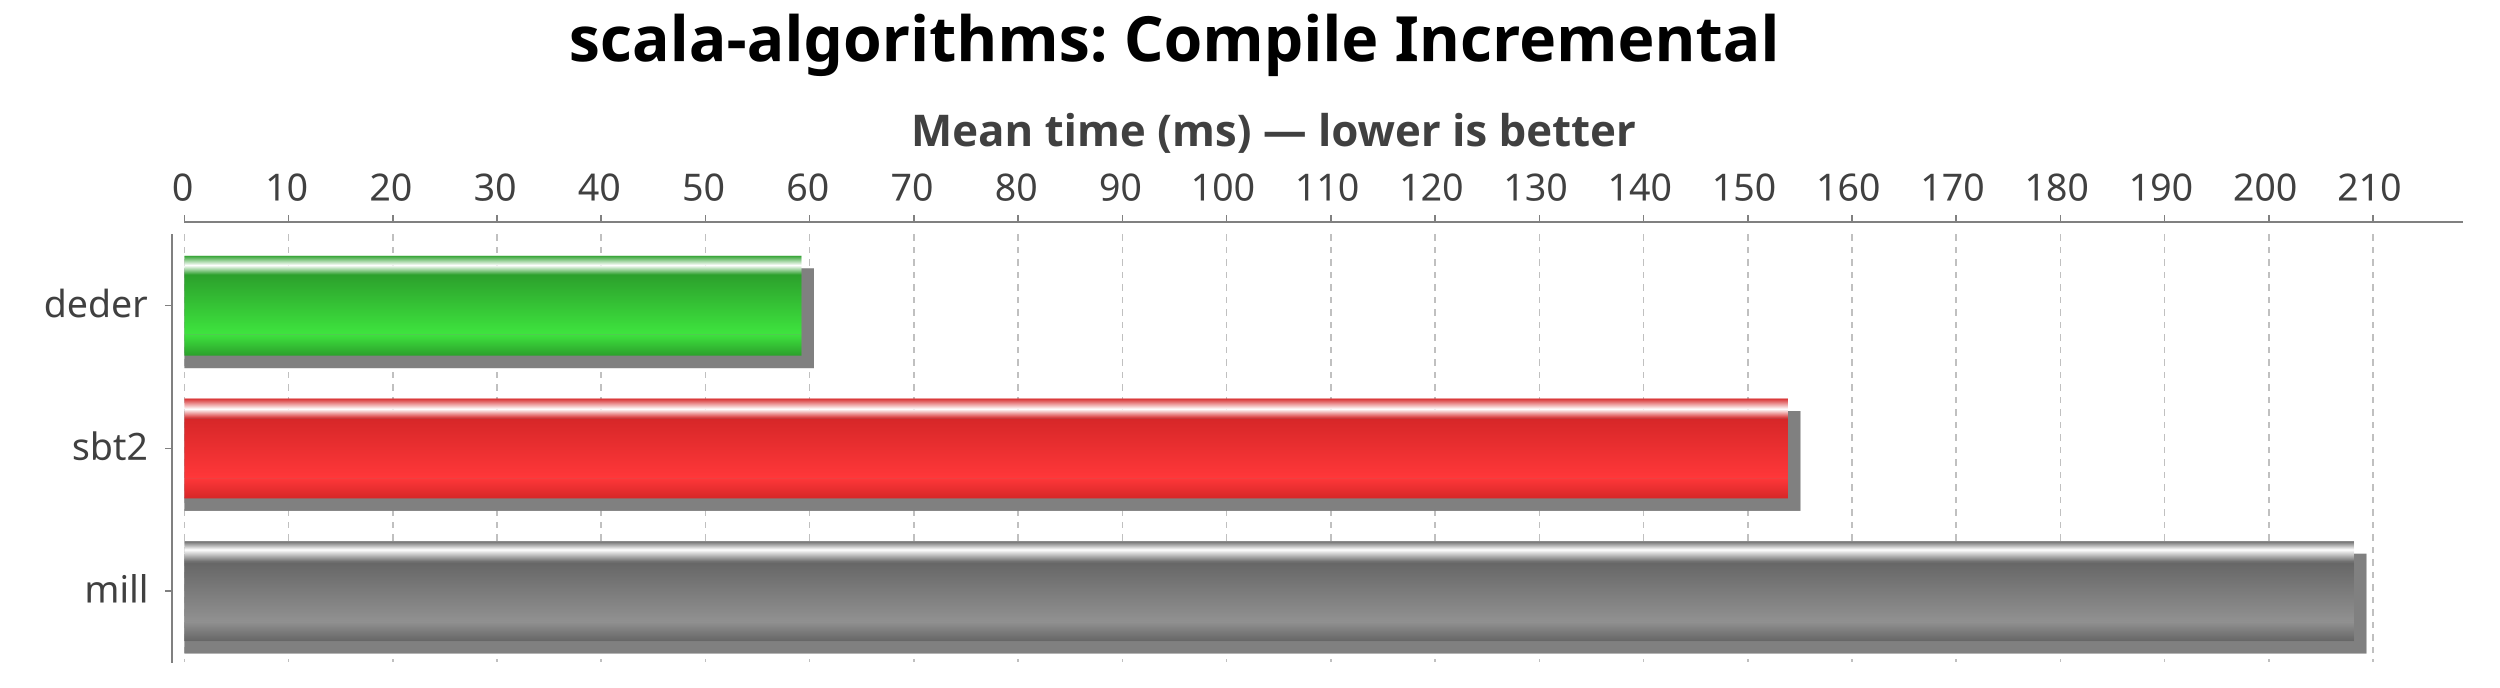
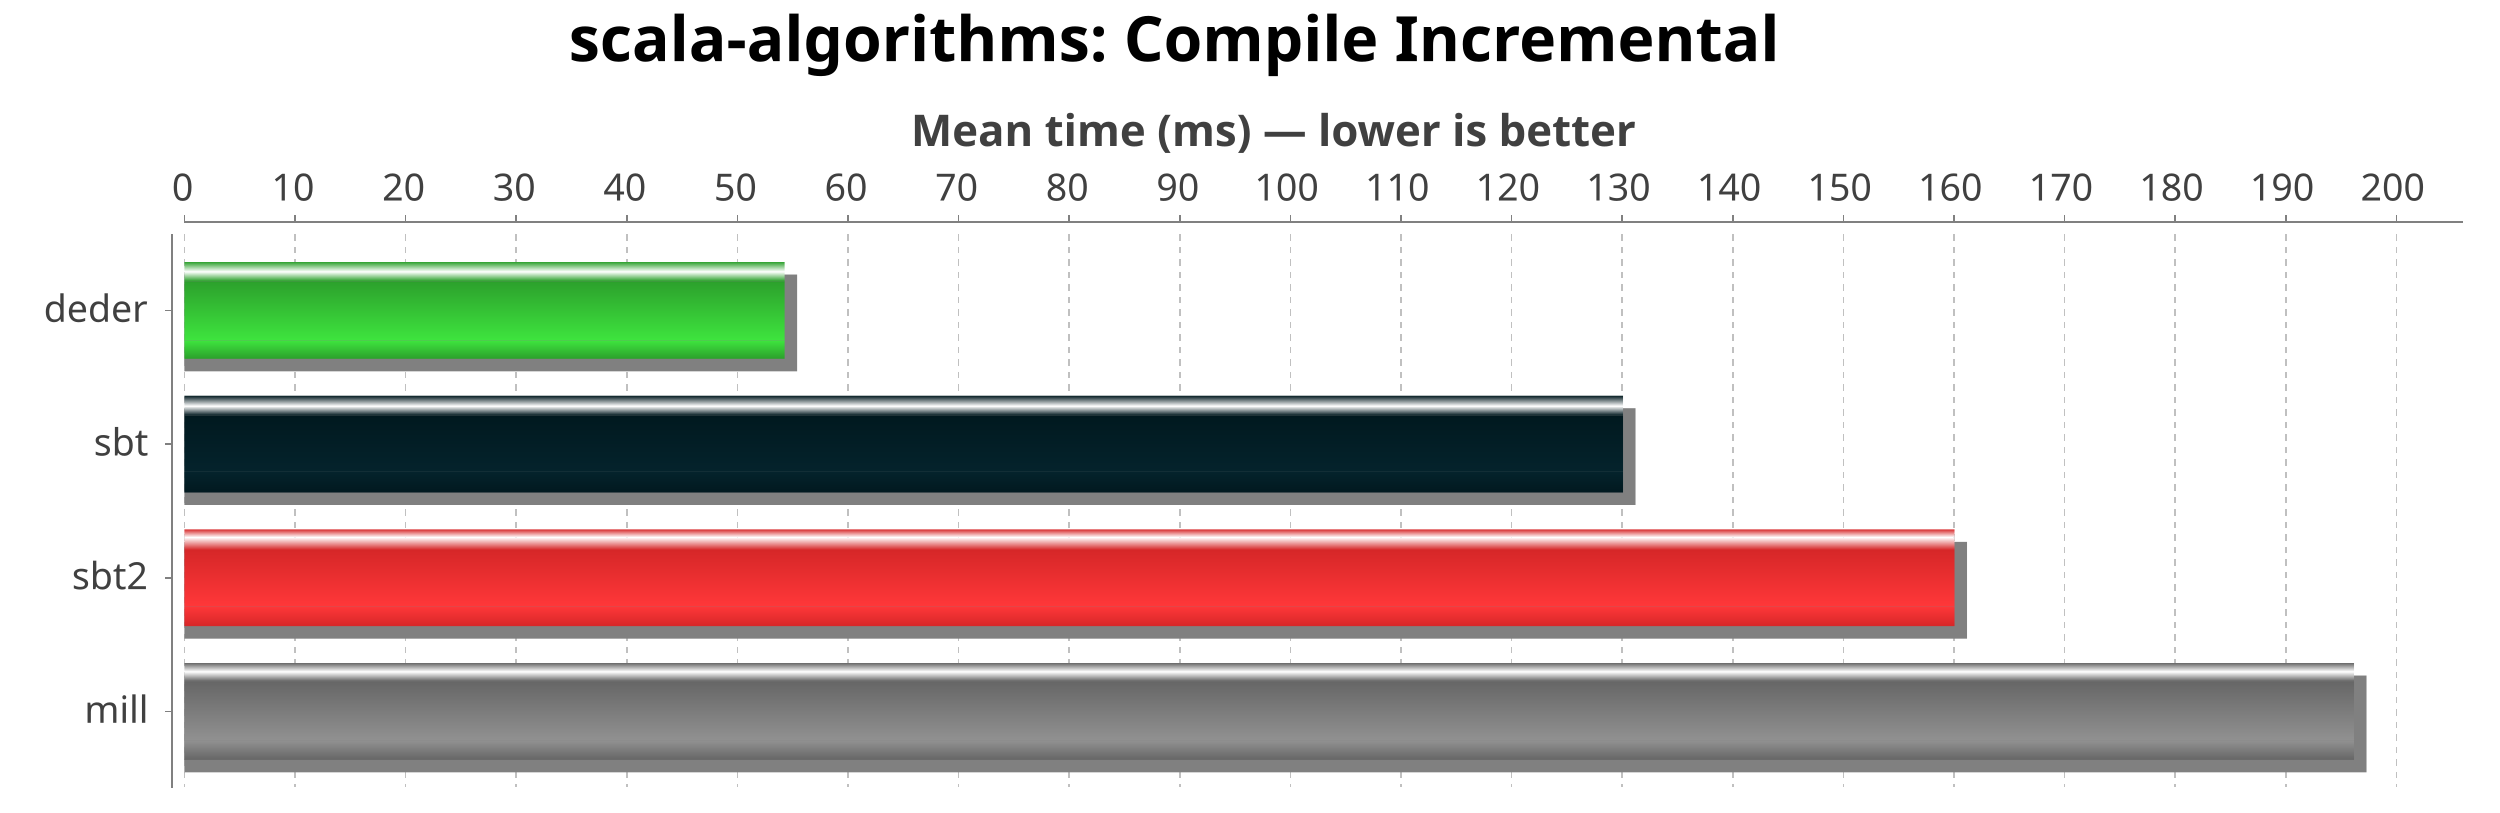
- <svg xmlns="http://www.w3.org/2000/svg" width="800" height="220" text-rendering="auto" shape-rendering="auto">
+ <svg xmlns="http://www.w3.org/2000/svg" width="800" height="260" text-rendering="auto" shape-rendering="auto">
  <defs>
-     <linearGradient id="_100976824596gp8" x1="0" y1="173.18" x2="0" y2="176" gradientUnits="userSpaceOnUse">
-       <stop offset="0%" stop-color="rgb(102,102,102)" />
-       <stop offset="100%" stop-color="rgb(255,255,255)" />
-     </linearGradient>
-     <linearGradient id="_100976824596gp3" x1="0" y1="107" x2="0" y2="113.82" gradientUnits="userSpaceOnUse">
+     <linearGradient id="_330763762896gp3" x1="0" y1="109" x2="0" y2="114.82" gradientUnits="userSpaceOnUse">
      <stop offset="0%" stop-color="rgb(62,228,62)" />
      <stop offset="100%" stop-color="rgb(44,160,44)" />
    </linearGradient>
-     <linearGradient id="_100976824596gp4" x1="0" y1="127.52" x2="0" y2="131" gradientUnits="userSpaceOnUse">
-       <stop offset="0%" stop-color="rgb(214,39,40)" />
-       <stop offset="100%" stop-color="rgb(255,255,255)" />
-     </linearGradient>
-     <linearGradient id="_100976824596gp7" x1="0" y1="153" x2="0" y2="159.48" gradientUnits="userSpaceOnUse">
+     <linearGradient id="_330763762896gp11" x1="0" y1="194" x2="0" y2="200.38" gradientUnits="userSpaceOnUse">
      <stop offset="0%" stop-color="rgb(255,55,57)" />
      <stop offset="100%" stop-color="rgb(214,39,40)" />
    </linearGradient>
-     <linearGradient id="_100976824596gp1" x1="0" y1="85" x2="0" y2="88" gradientUnits="userSpaceOnUse">
+     <linearGradient id="_330763762896gp6" x1="0" y1="133" x2="0" y2="151" gradientUnits="userSpaceOnUse">
+       <stop offset="0%" stop-color="rgb(1,25,31)" />
+       <stop offset="100%" stop-color="rgb(4,35,44)" />
+     </linearGradient>
+     <linearGradient id="_330763762896gp5" x1="0" y1="130" x2="0" y2="133" gradientUnits="userSpaceOnUse">
+       <stop offset="0%" stop-color="rgb(255,255,255)" />
+       <stop offset="100%" stop-color="rgb(1,25,31)" />
+     </linearGradient>
+     <linearGradient id="_330763762896gp1" x1="0" y1="87" x2="0" y2="90" gradientUnits="userSpaceOnUse">
      <stop offset="0%" stop-color="rgb(255,255,255)" />
      <stop offset="100%" stop-color="rgb(44,160,44)" />
    </linearGradient>
-     <linearGradient id="_100976824596gp5" x1="0" y1="131" x2="0" y2="134" gradientUnits="userSpaceOnUse">
-       <stop offset="0%" stop-color="rgb(255,255,255)" />
-       <stop offset="100%" stop-color="rgb(214,39,40)" />
-     </linearGradient>
-     <linearGradient id="_100976824596gp9" x1="0" y1="176" x2="0" y2="180" gradientUnits="userSpaceOnUse">
-       <stop offset="0%" stop-color="rgb(255,255,255)" />
-       <stop offset="100%" stop-color="rgb(102,102,102)" />
-     </linearGradient>
-     <linearGradient id="_100976824596gp0" x1="0" y1="81.85" x2="0" y2="85" gradientUnits="userSpaceOnUse">
-       <stop offset="0%" stop-color="rgb(44,160,44)" />
-       <stop offset="100%" stop-color="rgb(255,255,255)" />
-     </linearGradient>
-     <linearGradient id="_100976824596gp2" x1="0" y1="88" x2="0" y2="107" gradientUnits="userSpaceOnUse">
+     <linearGradient id="_330763762896gp2" x1="0" y1="90" x2="0" y2="109" gradientUnits="userSpaceOnUse">
      <stop offset="0%" stop-color="rgb(44,160,44)" />
      <stop offset="100%" stop-color="rgb(62,228,62)" />
    </linearGradient>
-     <linearGradient id="_100976824596gp6" x1="0" y1="134" x2="0" y2="153" gradientUnits="userSpaceOnUse">
+     <linearGradient id="_330763762896gp7" x1="0" y1="151" x2="0" y2="157.6" gradientUnits="userSpaceOnUse">
+       <stop offset="0%" stop-color="rgb(4,35,44)" />
+       <stop offset="100%" stop-color="rgb(1,25,31)" />
+     </linearGradient>
+     <linearGradient id="_330763762896gp10" x1="0" y1="176" x2="0" y2="194" gradientUnits="userSpaceOnUse">
      <stop offset="0%" stop-color="rgb(214,39,40)" />
      <stop offset="100%" stop-color="rgb(255,55,57)" />
    </linearGradient>
-     <linearGradient id="_100976824596gp10" x1="0" y1="180" x2="0" y2="199" gradientUnits="userSpaceOnUse">
+     <linearGradient id="_330763762896gp14" x1="0" y1="218" x2="0" y2="237" gradientUnits="userSpaceOnUse">
      <stop offset="0%" stop-color="rgb(102,102,102)" />
      <stop offset="100%" stop-color="rgb(145,145,145)" />
    </linearGradient>
-     <linearGradient id="_100976824596gp11" x1="0" y1="199" x2="0" y2="205.15" gradientUnits="userSpaceOnUse">
+     <linearGradient id="_330763762896gp8" x1="0" y1="169.4" x2="0" y2="172" gradientUnits="userSpaceOnUse">
+       <stop offset="0%" stop-color="rgb(214,39,40)" />
+       <stop offset="100%" stop-color="rgb(255,255,255)" />
+     </linearGradient>
+     <linearGradient id="_330763762896gp12" x1="0" y1="212.18" x2="0" y2="215" gradientUnits="userSpaceOnUse">
+       <stop offset="0%" stop-color="rgb(102,102,102)" />
+       <stop offset="100%" stop-color="rgb(255,255,255)" />
+     </linearGradient>
+     <linearGradient id="_330763762896gp13" x1="0" y1="215" x2="0" y2="218" gradientUnits="userSpaceOnUse">
+       <stop offset="0%" stop-color="rgb(255,255,255)" />
+       <stop offset="100%" stop-color="rgb(102,102,102)" />
+     </linearGradient>
+     <linearGradient id="_330763762896gp15" x1="0" y1="237" x2="0" y2="243.15" gradientUnits="userSpaceOnUse">
      <stop offset="0%" stop-color="rgb(145,145,145)" />
      <stop offset="100%" stop-color="rgb(102,102,102)" />
    </linearGradient>
-     <clipPath id="_100976824596clip-0">
-       <path d="M0,0L0,220L800,220L800,0Z" />
+     <linearGradient id="_330763762896gp4" x1="0" y1="126.62" x2="0" y2="130" gradientUnits="userSpaceOnUse">
+       <stop offset="0%" stop-color="rgb(1,25,31)" />
+       <stop offset="100%" stop-color="rgb(255,255,255)" />
+     </linearGradient>
+     <linearGradient id="_330763762896gp0" x1="0" y1="83.85" x2="0" y2="87" gradientUnits="userSpaceOnUse">
+       <stop offset="0%" stop-color="rgb(44,160,44)" />
+       <stop offset="100%" stop-color="rgb(255,255,255)" />
+     </linearGradient>
+     <linearGradient id="_330763762896gp9" x1="0" y1="172" x2="0" y2="176" gradientUnits="userSpaceOnUse">
+       <stop offset="0%" stop-color="rgb(255,255,255)" />
+       <stop offset="100%" stop-color="rgb(214,39,40)" />
+     </linearGradient>
+     <clipPath id="_330763762896clip-0">
+       <path d="M0,0L0,260L800,260L800,0Z" />
    </clipPath>
-     <clipPath id="_100976824596clip-1">
-       <path d="M59,75L59,212L788,212L788,75Z" />
+     <clipPath id="_330763762896clip-1">
+       <path d="M59,75L59,252L788,252L788,75Z" />
    </clipPath>
  </defs>
-   <rect x="0" y="0" width="800" height="220" style="fill:rgb(255,255,255)" clip-path="url(#_100976824596clip-0)" />
-   <g>
-     <text x="182" y="19.56" style="fill: rgb(0,0,0); fill-opacity: 1.0; font-family: sans-serif; font-size: 20px; font-weight: bold;" clip-path="url(#_100976824596clip-0)">scala-algorithms: Compile Incremental</text>
-   </g>
-   <rect x="59" y="75" width="729" height="137" style="fill:rgb(255,255,255)" clip-path="url(#_100976824596clip-0)" />
-   <line x1="59" y1="71" x2="788" y2="71" style="stroke-width:0.5;stroke:rgb(128,128,128);stroke-opacity:1.0;stroke-linecap:square;stroke-miterlimit:10;shape-rendering:crispEdges" clip-path="url(#_100976824596clip-0)" />
-   <g>
-     <text x="55" y="64.17" style="fill: rgb(64,64,64); fill-opacity: 1.0; font-family: sans-serif; font-size: 12px;" clip-path="url(#_100976824596clip-0)">0</text>
-   </g>
-   <line x1="59" y1="69" x2="59" y2="71" style="stroke-width:0.5;stroke:rgb(128,128,128);stroke-opacity:1.0;stroke-linecap:square;stroke-miterlimit:10;shape-rendering:crispEdges" clip-path="url(#_100976824596clip-0)" />
-   <g>
-     <text x="84.85" y="64.17" style="fill: rgb(64,64,64); fill-opacity: 1.0; font-family: sans-serif; font-size: 12px;" clip-path="url(#_100976824596clip-0)">10</text>
-   </g>
-   <line x1="92.35" y1="69" x2="92.35" y2="71" style="stroke-width:0.5;stroke:rgb(128,128,128);stroke-opacity:1.0;stroke-linecap:square;stroke-miterlimit:10;shape-rendering:crispEdges" clip-path="url(#_100976824596clip-0)" />
-   <g>
-     <text x="118.2" y="64.17" style="fill: rgb(64,64,64); fill-opacity: 1.0; font-family: sans-serif; font-size: 12px;" clip-path="url(#_100976824596clip-0)">20</text>
-   </g>
-   <line x1="125.7" y1="69" x2="125.7" y2="71" style="stroke-width:0.5;stroke:rgb(128,128,128);stroke-opacity:1.0;stroke-linecap:square;stroke-miterlimit:10;shape-rendering:crispEdges" clip-path="url(#_100976824596clip-0)" />
-   <g>
-     <text x="151.56" y="64.17" style="fill: rgb(64,64,64); fill-opacity: 1.0; font-family: sans-serif; font-size: 12px;" clip-path="url(#_100976824596clip-0)">30</text>
-   </g>
-   <line x1="159.06" y1="69" x2="159.06" y2="71" style="stroke-width:0.5;stroke:rgb(128,128,128);stroke-opacity:1.0;stroke-linecap:square;stroke-miterlimit:10;shape-rendering:crispEdges" clip-path="url(#_100976824596clip-0)" />
-   <g>
-     <text x="184.91" y="64.17" style="fill: rgb(64,64,64); fill-opacity: 1.0; font-family: sans-serif; font-size: 12px;" clip-path="url(#_100976824596clip-0)">40</text>
-   </g>
-   <line x1="192.41" y1="69" x2="192.41" y2="71" style="stroke-width:0.5;stroke:rgb(128,128,128);stroke-opacity:1.0;stroke-linecap:square;stroke-miterlimit:10;shape-rendering:crispEdges" clip-path="url(#_100976824596clip-0)" />
-   <g>
-     <text x="218.26" y="64.17" style="fill: rgb(64,64,64); fill-opacity: 1.0; font-family: sans-serif; font-size: 12px;" clip-path="url(#_100976824596clip-0)">50</text>
-   </g>
-   <line x1="225.76" y1="69" x2="225.76" y2="71" style="stroke-width:0.5;stroke:rgb(128,128,128);stroke-opacity:1.0;stroke-linecap:square;stroke-miterlimit:10;shape-rendering:crispEdges" clip-path="url(#_100976824596clip-0)" />
-   <g>
-     <text x="251.61" y="64.17" style="fill: rgb(64,64,64); fill-opacity: 1.0; font-family: sans-serif; font-size: 12px;" clip-path="url(#_100976824596clip-0)">60</text>
-   </g>
-   <line x1="259.11" y1="69" x2="259.11" y2="71" style="stroke-width:0.5;stroke:rgb(128,128,128);stroke-opacity:1.0;stroke-linecap:square;stroke-miterlimit:10;shape-rendering:crispEdges" clip-path="url(#_100976824596clip-0)" />
-   <g>
-     <text x="284.97" y="64.17" style="fill: rgb(64,64,64); fill-opacity: 1.0; font-family: sans-serif; font-size: 12px;" clip-path="url(#_100976824596clip-0)">70</text>
-   </g>
-   <line x1="292.47" y1="69" x2="292.47" y2="71" style="stroke-width:0.5;stroke:rgb(128,128,128);stroke-opacity:1.0;stroke-linecap:square;stroke-miterlimit:10;shape-rendering:crispEdges" clip-path="url(#_100976824596clip-0)" />
-   <g>
-     <text x="318.32" y="64.17" style="fill: rgb(64,64,64); fill-opacity: 1.0; font-family: sans-serif; font-size: 12px;" clip-path="url(#_100976824596clip-0)">80</text>
-   </g>
-   <line x1="325.82" y1="69" x2="325.82" y2="71" style="stroke-width:0.5;stroke:rgb(128,128,128);stroke-opacity:1.0;stroke-linecap:square;stroke-miterlimit:10;shape-rendering:crispEdges" clip-path="url(#_100976824596clip-0)" />
-   <g>
-     <text x="351.67" y="64.17" style="fill: rgb(64,64,64); fill-opacity: 1.0; font-family: sans-serif; font-size: 12px;" clip-path="url(#_100976824596clip-0)">90</text>
-   </g>
-   <line x1="359.17" y1="69" x2="359.17" y2="71" style="stroke-width:0.5;stroke:rgb(128,128,128);stroke-opacity:1.0;stroke-linecap:square;stroke-miterlimit:10;shape-rendering:crispEdges" clip-path="url(#_100976824596clip-0)" />
-   <g>
-     <text x="381.02" y="64.17" style="fill: rgb(64,64,64); fill-opacity: 1.0; font-family: sans-serif; font-size: 12px;" clip-path="url(#_100976824596clip-0)">100</text>
-   </g>
-   <line x1="392.52" y1="69" x2="392.52" y2="71" style="stroke-width:0.5;stroke:rgb(128,128,128);stroke-opacity:1.0;stroke-linecap:square;stroke-miterlimit:10;shape-rendering:crispEdges" clip-path="url(#_100976824596clip-0)" />
-   <g>
-     <text x="414.37" y="64.17" style="fill: rgb(64,64,64); fill-opacity: 1.0; font-family: sans-serif; font-size: 12px;" clip-path="url(#_100976824596clip-0)">110</text>
-   </g>
-   <line x1="425.87" y1="69" x2="425.87" y2="71" style="stroke-width:0.5;stroke:rgb(128,128,128);stroke-opacity:1.0;stroke-linecap:square;stroke-miterlimit:10;shape-rendering:crispEdges" clip-path="url(#_100976824596clip-0)" />
-   <g>
-     <text x="447.73" y="64.17" style="fill: rgb(64,64,64); fill-opacity: 1.0; font-family: sans-serif; font-size: 12px;" clip-path="url(#_100976824596clip-0)">120</text>
-   </g>
-   <line x1="459.23" y1="69" x2="459.23" y2="71" style="stroke-width:0.5;stroke:rgb(128,128,128);stroke-opacity:1.0;stroke-linecap:square;stroke-miterlimit:10;shape-rendering:crispEdges" clip-path="url(#_100976824596clip-0)" />
-   <g>
-     <text x="481.08" y="64.17" style="fill: rgb(64,64,64); fill-opacity: 1.0; font-family: sans-serif; font-size: 12px;" clip-path="url(#_100976824596clip-0)">130</text>
-   </g>
-   <line x1="492.58" y1="69" x2="492.58" y2="71" style="stroke-width:0.5;stroke:rgb(128,128,128);stroke-opacity:1.0;stroke-linecap:square;stroke-miterlimit:10;shape-rendering:crispEdges" clip-path="url(#_100976824596clip-0)" />
-   <g>
-     <text x="514.43" y="64.17" style="fill: rgb(64,64,64); fill-opacity: 1.0; font-family: sans-serif; font-size: 12px;" clip-path="url(#_100976824596clip-0)">140</text>
-   </g>
-   <line x1="525.93" y1="69" x2="525.93" y2="71" style="stroke-width:0.5;stroke:rgb(128,128,128);stroke-opacity:1.0;stroke-linecap:square;stroke-miterlimit:10;shape-rendering:crispEdges" clip-path="url(#_100976824596clip-0)" />
-   <g>
-     <text x="547.78" y="64.17" style="fill: rgb(64,64,64); fill-opacity: 1.0; font-family: sans-serif; font-size: 12px;" clip-path="url(#_100976824596clip-0)">150</text>
-   </g>
-   <line x1="559.28" y1="69" x2="559.28" y2="71" style="stroke-width:0.5;stroke:rgb(128,128,128);stroke-opacity:1.0;stroke-linecap:square;stroke-miterlimit:10;shape-rendering:crispEdges" clip-path="url(#_100976824596clip-0)" />
-   <g>
-     <text x="581.14" y="64.17" style="fill: rgb(64,64,64); fill-opacity: 1.0; font-family: sans-serif; font-size: 12px;" clip-path="url(#_100976824596clip-0)">160</text>
-   </g>
-   <line x1="592.64" y1="69" x2="592.64" y2="71" style="stroke-width:0.5;stroke:rgb(128,128,128);stroke-opacity:1.0;stroke-linecap:square;stroke-miterlimit:10;shape-rendering:crispEdges" clip-path="url(#_100976824596clip-0)" />
-   <g>
-     <text x="614.49" y="64.17" style="fill: rgb(64,64,64); fill-opacity: 1.0; font-family: sans-serif; font-size: 12px;" clip-path="url(#_100976824596clip-0)">170</text>
-   </g>
-   <line x1="625.99" y1="69" x2="625.99" y2="71" style="stroke-width:0.5;stroke:rgb(128,128,128);stroke-opacity:1.0;stroke-linecap:square;stroke-miterlimit:10;shape-rendering:crispEdges" clip-path="url(#_100976824596clip-0)" />
-   <g>
-     <text x="647.84" y="64.17" style="fill: rgb(64,64,64); fill-opacity: 1.0; font-family: sans-serif; font-size: 12px;" clip-path="url(#_100976824596clip-0)">180</text>
-   </g>
-   <line x1="659.34" y1="69" x2="659.34" y2="71" style="stroke-width:0.5;stroke:rgb(128,128,128);stroke-opacity:1.0;stroke-linecap:square;stroke-miterlimit:10;shape-rendering:crispEdges" clip-path="url(#_100976824596clip-0)" />
-   <g>
-     <text x="681.19" y="64.17" style="fill: rgb(64,64,64); fill-opacity: 1.0; font-family: sans-serif; font-size: 12px;" clip-path="url(#_100976824596clip-0)">190</text>
-   </g>
-   <line x1="692.69" y1="69" x2="692.69" y2="71" style="stroke-width:0.5;stroke:rgb(128,128,128);stroke-opacity:1.0;stroke-linecap:square;stroke-miterlimit:10;shape-rendering:crispEdges" clip-path="url(#_100976824596clip-0)" />
-   <g>
-     <text x="714.54" y="64.17" style="fill: rgb(64,64,64); fill-opacity: 1.0; font-family: sans-serif; font-size: 12px;" clip-path="url(#_100976824596clip-0)">200</text>
-   </g>
-   <line x1="726.04" y1="69" x2="726.04" y2="71" style="stroke-width:0.5;stroke:rgb(128,128,128);stroke-opacity:1.0;stroke-linecap:square;stroke-miterlimit:10;shape-rendering:crispEdges" clip-path="url(#_100976824596clip-0)" />
-   <g>
-     <text x="747.9" y="64.17" style="fill: rgb(64,64,64); fill-opacity: 1.0; font-family: sans-serif; font-size: 12px;" clip-path="url(#_100976824596clip-0)">210</text>
-   </g>
-   <line x1="759.4" y1="69" x2="759.4" y2="71" style="stroke-width:0.5;stroke:rgb(128,128,128);stroke-opacity:1.0;stroke-linecap:square;stroke-miterlimit:10;shape-rendering:crispEdges" clip-path="url(#_100976824596clip-0)" />
-   <g>
-     <text x="291.5" y="46.73" style="fill: rgb(64,64,64); fill-opacity: 1.0; font-family: sans-serif; font-size: 14px; font-weight: bold;" clip-path="url(#_100976824596clip-0)">Mean time (ms) — lower is better</text>
-   </g>
-   <line x1="55" y1="75" x2="55" y2="212" style="stroke-width:0.5;stroke:rgb(128,128,128);stroke-opacity:1.0;stroke-linecap:square;stroke-miterlimit:10;shape-rendering:crispEdges" clip-path="url(#_100976824596clip-0)" />
-   <line x1="55" y1="97.83" x2="55" y2="97.83" style="stroke-width:0.5;stroke:rgb(128,128,128);stroke-opacity:1.0;stroke-linecap:square;stroke-miterlimit:10;shape-rendering:crispEdges" clip-path="url(#_100976824596clip-0)" />
-   <line x1="55" y1="97.83" x2="53" y2="97.83" style="stroke-width:0.5;stroke:rgb(128,128,128);stroke-opacity:1.0;stroke-linecap:square;stroke-miterlimit:10;shape-rendering:crispEdges" clip-path="url(#_100976824596clip-0)" />
-   <line x1="55" y1="143.5" x2="55" y2="143.5" style="stroke-width:0.5;stroke:rgb(128,128,128);stroke-opacity:1.0;stroke-linecap:square;stroke-miterlimit:10;shape-rendering:crispEdges" clip-path="url(#_100976824596clip-0)" />
-   <line x1="55" y1="143.5" x2="53" y2="143.5" style="stroke-width:0.5;stroke:rgb(128,128,128);stroke-opacity:1.0;stroke-linecap:square;stroke-miterlimit:10;shape-rendering:crispEdges" clip-path="url(#_100976824596clip-0)" />
-   <line x1="55" y1="189.17" x2="55" y2="189.17" style="stroke-width:0.5;stroke:rgb(128,128,128);stroke-opacity:1.0;stroke-linecap:square;stroke-miterlimit:10;shape-rendering:crispEdges" clip-path="url(#_100976824596clip-0)" />
-   <line x1="55" y1="189.17" x2="53" y2="189.17" style="stroke-width:0.5;stroke:rgb(128,128,128);stroke-opacity:1.0;stroke-linecap:square;stroke-miterlimit:10;shape-rendering:crispEdges" clip-path="url(#_100976824596clip-0)" />
-   <g>
-     <text x="14" y="101.47" style="fill: rgb(64,64,64); fill-opacity: 1.0; font-family: sans-serif; font-size: 12px;" clip-path="url(#_100976824596clip-0)">deder</text>
-   </g>
-   <g>
-     <text x="23" y="147.14" style="fill: rgb(64,64,64); fill-opacity: 1.0; font-family: sans-serif; font-size: 12px;" clip-path="url(#_100976824596clip-0)">sbt2</text>
-   </g>
-   <g>
-     <text x="27" y="192.81" style="fill: rgb(64,64,64); fill-opacity: 1.0; font-family: sans-serif; font-size: 12px;" clip-path="url(#_100976824596clip-0)">mill</text>
-   </g>
-   <line x1="59" y1="75" x2="59" y2="212" style="stroke-width:0.5;stroke:rgb(192,192,192);stroke-opacity:1.0;stroke-linejoin:bevel;stroke-miterlimit:0;stroke-dasharray:2.0,2.0;shape-rendering:crispEdges" clip-path="url(#_100976824596clip-1)" />
-   <line x1="92.35" y1="75" x2="92.35" y2="212" style="stroke-width:0.5;stroke:rgb(192,192,192);stroke-opacity:1.0;stroke-linejoin:bevel;stroke-miterlimit:0;stroke-dasharray:2.0,2.0;shape-rendering:crispEdges" clip-path="url(#_100976824596clip-1)" />
-   <line x1="125.7" y1="75" x2="125.7" y2="212" style="stroke-width:0.5;stroke:rgb(192,192,192);stroke-opacity:1.0;stroke-linejoin:bevel;stroke-miterlimit:0;stroke-dasharray:2.0,2.0;shape-rendering:crispEdges" clip-path="url(#_100976824596clip-1)" />
-   <line x1="159.06" y1="75" x2="159.06" y2="212" style="stroke-width:0.5;stroke:rgb(192,192,192);stroke-opacity:1.0;stroke-linejoin:bevel;stroke-miterlimit:0;stroke-dasharray:2.0,2.0;shape-rendering:crispEdges" clip-path="url(#_100976824596clip-1)" />
-   <line x1="192.41" y1="75" x2="192.41" y2="212" style="stroke-width:0.5;stroke:rgb(192,192,192);stroke-opacity:1.0;stroke-linejoin:bevel;stroke-miterlimit:0;stroke-dasharray:2.0,2.0;shape-rendering:crispEdges" clip-path="url(#_100976824596clip-1)" />
-   <line x1="225.76" y1="75" x2="225.76" y2="212" style="stroke-width:0.5;stroke:rgb(192,192,192);stroke-opacity:1.0;stroke-linejoin:bevel;stroke-miterlimit:0;stroke-dasharray:2.0,2.0;shape-rendering:crispEdges" clip-path="url(#_100976824596clip-1)" />
-   <line x1="259.11" y1="75" x2="259.11" y2="212" style="stroke-width:0.5;stroke:rgb(192,192,192);stroke-opacity:1.0;stroke-linejoin:bevel;stroke-miterlimit:0;stroke-dasharray:2.0,2.0;shape-rendering:crispEdges" clip-path="url(#_100976824596clip-1)" />
-   <line x1="292.47" y1="75" x2="292.47" y2="212" style="stroke-width:0.5;stroke:rgb(192,192,192);stroke-opacity:1.0;stroke-linejoin:bevel;stroke-miterlimit:0;stroke-dasharray:2.0,2.0;shape-rendering:crispEdges" clip-path="url(#_100976824596clip-1)" />
-   <line x1="325.82" y1="75" x2="325.82" y2="212" style="stroke-width:0.5;stroke:rgb(192,192,192);stroke-opacity:1.0;stroke-linejoin:bevel;stroke-miterlimit:0;stroke-dasharray:2.0,2.0;shape-rendering:crispEdges" clip-path="url(#_100976824596clip-1)" />
-   <line x1="359.17" y1="75" x2="359.17" y2="212" style="stroke-width:0.5;stroke:rgb(192,192,192);stroke-opacity:1.0;stroke-linejoin:bevel;stroke-miterlimit:0;stroke-dasharray:2.0,2.0;shape-rendering:crispEdges" clip-path="url(#_100976824596clip-1)" />
-   <line x1="392.52" y1="75" x2="392.52" y2="212" style="stroke-width:0.5;stroke:rgb(192,192,192);stroke-opacity:1.0;stroke-linejoin:bevel;stroke-miterlimit:0;stroke-dasharray:2.0,2.0;shape-rendering:crispEdges" clip-path="url(#_100976824596clip-1)" />
-   <line x1="425.87" y1="75" x2="425.87" y2="212" style="stroke-width:0.5;stroke:rgb(192,192,192);stroke-opacity:1.0;stroke-linejoin:bevel;stroke-miterlimit:0;stroke-dasharray:2.0,2.0;shape-rendering:crispEdges" clip-path="url(#_100976824596clip-1)" />
-   <line x1="459.23" y1="75" x2="459.23" y2="212" style="stroke-width:0.5;stroke:rgb(192,192,192);stroke-opacity:1.0;stroke-linejoin:bevel;stroke-miterlimit:0;stroke-dasharray:2.0,2.0;shape-rendering:crispEdges" clip-path="url(#_100976824596clip-1)" />
-   <line x1="492.58" y1="75" x2="492.58" y2="212" style="stroke-width:0.5;stroke:rgb(192,192,192);stroke-opacity:1.0;stroke-linejoin:bevel;stroke-miterlimit:0;stroke-dasharray:2.0,2.0;shape-rendering:crispEdges" clip-path="url(#_100976824596clip-1)" />
-   <line x1="525.93" y1="75" x2="525.93" y2="212" style="stroke-width:0.5;stroke:rgb(192,192,192);stroke-opacity:1.0;stroke-linejoin:bevel;stroke-miterlimit:0;stroke-dasharray:2.0,2.0;shape-rendering:crispEdges" clip-path="url(#_100976824596clip-1)" />
-   <line x1="559.28" y1="75" x2="559.28" y2="212" style="stroke-width:0.5;stroke:rgb(192,192,192);stroke-opacity:1.0;stroke-linejoin:bevel;stroke-miterlimit:0;stroke-dasharray:2.0,2.0;shape-rendering:crispEdges" clip-path="url(#_100976824596clip-1)" />
-   <line x1="592.64" y1="75" x2="592.64" y2="212" style="stroke-width:0.5;stroke:rgb(192,192,192);stroke-opacity:1.0;stroke-linejoin:bevel;stroke-miterlimit:0;stroke-dasharray:2.0,2.0;shape-rendering:crispEdges" clip-path="url(#_100976824596clip-1)" />
-   <line x1="625.99" y1="75" x2="625.99" y2="212" style="stroke-width:0.5;stroke:rgb(192,192,192);stroke-opacity:1.0;stroke-linejoin:bevel;stroke-miterlimit:0;stroke-dasharray:2.0,2.0;shape-rendering:crispEdges" clip-path="url(#_100976824596clip-1)" />
-   <line x1="659.34" y1="75" x2="659.34" y2="212" style="stroke-width:0.5;stroke:rgb(192,192,192);stroke-opacity:1.0;stroke-linejoin:bevel;stroke-miterlimit:0;stroke-dasharray:2.0,2.0;shape-rendering:crispEdges" clip-path="url(#_100976824596clip-1)" />
-   <line x1="692.69" y1="75" x2="692.69" y2="212" style="stroke-width:0.5;stroke:rgb(192,192,192);stroke-opacity:1.0;stroke-linejoin:bevel;stroke-miterlimit:0;stroke-dasharray:2.0,2.0;shape-rendering:crispEdges" clip-path="url(#_100976824596clip-1)" />
-   <line x1="726.04" y1="75" x2="726.04" y2="212" style="stroke-width:0.5;stroke:rgb(192,192,192);stroke-opacity:1.0;stroke-linejoin:bevel;stroke-miterlimit:0;stroke-dasharray:2.0,2.0;shape-rendering:crispEdges" clip-path="url(#_100976824596clip-1)" />
-   <line x1="759.4" y1="75" x2="759.4" y2="212" style="stroke-width:0.5;stroke:rgb(192,192,192);stroke-opacity:1.0;stroke-linejoin:bevel;stroke-miterlimit:0;stroke-dasharray:2.0,2.0;shape-rendering:crispEdges" clip-path="url(#_100976824596clip-1)" />
-   <rect x="59" y="85.85" width="201.48" height="31.97" style="fill:rgb(128,128,128)" clip-path="url(#_100976824596clip-1)" />
-   <rect x="59" y="81.85" width="197.48" height="3.15" style="fill:url(#_100976824596gp0)" clip-path="url(#_100976824596clip-1)" />
-   <rect x="59" y="85" width="197.48" height="3" style="fill:url(#_100976824596gp1)" clip-path="url(#_100976824596clip-1)" />
-   <rect x="59" y="88" width="197.48" height="19" style="fill:url(#_100976824596gp2)" clip-path="url(#_100976824596clip-1)" />
-   <rect x="59" y="107" width="197.48" height="6.82" style="fill:url(#_100976824596gp3)" clip-path="url(#_100976824596clip-1)" />
-   <rect x="59" y="131.52" width="517.16" height="31.97" style="fill:rgb(128,128,128)" clip-path="url(#_100976824596clip-1)" />
-   <rect x="59" y="127.52" width="513.16" height="3.48" style="fill:url(#_100976824596gp4)" clip-path="url(#_100976824596clip-1)" />
-   <rect x="59" y="131" width="513.16" height="3" style="fill:url(#_100976824596gp5)" clip-path="url(#_100976824596clip-1)" />
-   <rect x="59" y="134" width="513.16" height="19" style="fill:url(#_100976824596gp6)" clip-path="url(#_100976824596clip-1)" />
-   <rect x="59" y="153" width="513.16" height="6.48" style="fill:url(#_100976824596gp7)" clip-path="url(#_100976824596clip-1)" />
-   <rect x="59" y="177.18" width="698.29" height="31.97" style="fill:rgb(128,128,128)" clip-path="url(#_100976824596clip-1)" />
-   <rect x="59" y="173.18" width="694.29" height="2.82" style="fill:url(#_100976824596gp8)" clip-path="url(#_100976824596clip-1)" />
-   <rect x="59" y="176" width="694.29" height="4" style="fill:url(#_100976824596gp9)" clip-path="url(#_100976824596clip-1)" />
-   <rect x="59" y="180" width="694.29" height="19" style="fill:url(#_100976824596gp10)" clip-path="url(#_100976824596clip-1)" />
-   <rect x="59" y="199" width="694.29" height="6.15" style="fill:url(#_100976824596gp11)" clip-path="url(#_100976824596clip-1)" />
+   <rect x="0" y="0" width="800" height="260" style="fill:rgb(255,255,255)" clip-path="url(#_330763762896clip-0)" />
+   <g>
+     <text x="182" y="19.56" style="fill: rgb(0,0,0); fill-opacity: 1.0; font-family: sans-serif; font-size: 20px; font-weight: bold;" clip-path="url(#_330763762896clip-0)">scala-algorithms: Compile Incremental</text>
+   </g>
+   <rect x="59" y="75" width="729" height="177" style="fill:rgb(255,255,255)" clip-path="url(#_330763762896clip-0)" />
+   <line x1="59" y1="71" x2="788" y2="71" style="stroke-width:0.5;stroke:rgb(128,128,128);stroke-opacity:1.0;stroke-linecap:square;stroke-miterlimit:10;shape-rendering:crispEdges" clip-path="url(#_330763762896clip-0)" />
+   <g>
+     <text x="55" y="64.17" style="fill: rgb(64,64,64); fill-opacity: 1.0; font-family: sans-serif; font-size: 12px;" clip-path="url(#_330763762896clip-0)">0</text>
+   </g>
+   <line x1="59" y1="69" x2="59" y2="71" style="stroke-width:0.5;stroke:rgb(128,128,128);stroke-opacity:1.0;stroke-linecap:square;stroke-miterlimit:10;shape-rendering:crispEdges" clip-path="url(#_330763762896clip-0)" />
+   <g>
+     <text x="86.89" y="64.17" style="fill: rgb(64,64,64); fill-opacity: 1.0; font-family: sans-serif; font-size: 12px;" clip-path="url(#_330763762896clip-0)">10</text>
+   </g>
+   <line x1="94.39" y1="69" x2="94.39" y2="71" style="stroke-width:0.5;stroke:rgb(128,128,128);stroke-opacity:1.0;stroke-linecap:square;stroke-miterlimit:10;shape-rendering:crispEdges" clip-path="url(#_330763762896clip-0)" />
+   <g>
+     <text x="122.29" y="64.17" style="fill: rgb(64,64,64); fill-opacity: 1.0; font-family: sans-serif; font-size: 12px;" clip-path="url(#_330763762896clip-0)">20</text>
+   </g>
+   <line x1="129.79" y1="69" x2="129.79" y2="71" style="stroke-width:0.5;stroke:rgb(128,128,128);stroke-opacity:1.0;stroke-linecap:square;stroke-miterlimit:10;shape-rendering:crispEdges" clip-path="url(#_330763762896clip-0)" />
+   <g>
+     <text x="157.68" y="64.17" style="fill: rgb(64,64,64); fill-opacity: 1.0; font-family: sans-serif; font-size: 12px;" clip-path="url(#_330763762896clip-0)">30</text>
+   </g>
+   <line x1="165.18" y1="69" x2="165.18" y2="71" style="stroke-width:0.5;stroke:rgb(128,128,128);stroke-opacity:1.0;stroke-linecap:square;stroke-miterlimit:10;shape-rendering:crispEdges" clip-path="url(#_330763762896clip-0)" />
+   <g>
+     <text x="193.07" y="64.17" style="fill: rgb(64,64,64); fill-opacity: 1.0; font-family: sans-serif; font-size: 12px;" clip-path="url(#_330763762896clip-0)">40</text>
+   </g>
+   <line x1="200.57" y1="69" x2="200.57" y2="71" style="stroke-width:0.5;stroke:rgb(128,128,128);stroke-opacity:1.0;stroke-linecap:square;stroke-miterlimit:10;shape-rendering:crispEdges" clip-path="url(#_330763762896clip-0)" />
+   <g>
+     <text x="228.47" y="64.17" style="fill: rgb(64,64,64); fill-opacity: 1.0; font-family: sans-serif; font-size: 12px;" clip-path="url(#_330763762896clip-0)">50</text>
+   </g>
+   <line x1="235.97" y1="69" x2="235.97" y2="71" style="stroke-width:0.5;stroke:rgb(128,128,128);stroke-opacity:1.0;stroke-linecap:square;stroke-miterlimit:10;shape-rendering:crispEdges" clip-path="url(#_330763762896clip-0)" />
+   <g>
+     <text x="263.86" y="64.17" style="fill: rgb(64,64,64); fill-opacity: 1.0; font-family: sans-serif; font-size: 12px;" clip-path="url(#_330763762896clip-0)">60</text>
+   </g>
+   <line x1="271.36" y1="69" x2="271.36" y2="71" style="stroke-width:0.5;stroke:rgb(128,128,128);stroke-opacity:1.0;stroke-linecap:square;stroke-miterlimit:10;shape-rendering:crispEdges" clip-path="url(#_330763762896clip-0)" />
+   <g>
+     <text x="299.25" y="64.17" style="fill: rgb(64,64,64); fill-opacity: 1.0; font-family: sans-serif; font-size: 12px;" clip-path="url(#_330763762896clip-0)">70</text>
+   </g>
+   <line x1="306.75" y1="69" x2="306.75" y2="71" style="stroke-width:0.5;stroke:rgb(128,128,128);stroke-opacity:1.0;stroke-linecap:square;stroke-miterlimit:10;shape-rendering:crispEdges" clip-path="url(#_330763762896clip-0)" />
+   <g>
+     <text x="334.65" y="64.17" style="fill: rgb(64,64,64); fill-opacity: 1.0; font-family: sans-serif; font-size: 12px;" clip-path="url(#_330763762896clip-0)">80</text>
+   </g>
+   <line x1="342.15" y1="69" x2="342.15" y2="71" style="stroke-width:0.5;stroke:rgb(128,128,128);stroke-opacity:1.0;stroke-linecap:square;stroke-miterlimit:10;shape-rendering:crispEdges" clip-path="url(#_330763762896clip-0)" />
+   <g>
+     <text x="370.04" y="64.17" style="fill: rgb(64,64,64); fill-opacity: 1.0; font-family: sans-serif; font-size: 12px;" clip-path="url(#_330763762896clip-0)">90</text>
+   </g>
+   <line x1="377.54" y1="69" x2="377.54" y2="71" style="stroke-width:0.5;stroke:rgb(128,128,128);stroke-opacity:1.0;stroke-linecap:square;stroke-miterlimit:10;shape-rendering:crispEdges" clip-path="url(#_330763762896clip-0)" />
+   <g>
+     <text x="401.43" y="64.17" style="fill: rgb(64,64,64); fill-opacity: 1.0; font-family: sans-serif; font-size: 12px;" clip-path="url(#_330763762896clip-0)">100</text>
+   </g>
+   <line x1="412.93" y1="69" x2="412.93" y2="71" style="stroke-width:0.5;stroke:rgb(128,128,128);stroke-opacity:1.0;stroke-linecap:square;stroke-miterlimit:10;shape-rendering:crispEdges" clip-path="url(#_330763762896clip-0)" />
+   <g>
+     <text x="436.83" y="64.17" style="fill: rgb(64,64,64); fill-opacity: 1.0; font-family: sans-serif; font-size: 12px;" clip-path="url(#_330763762896clip-0)">110</text>
+   </g>
+   <line x1="448.33" y1="69" x2="448.33" y2="71" style="stroke-width:0.5;stroke:rgb(128,128,128);stroke-opacity:1.0;stroke-linecap:square;stroke-miterlimit:10;shape-rendering:crispEdges" clip-path="url(#_330763762896clip-0)" />
+   <g>
+     <text x="472.22" y="64.17" style="fill: rgb(64,64,64); fill-opacity: 1.0; font-family: sans-serif; font-size: 12px;" clip-path="url(#_330763762896clip-0)">120</text>
+   </g>
+   <line x1="483.72" y1="69" x2="483.72" y2="71" style="stroke-width:0.5;stroke:rgb(128,128,128);stroke-opacity:1.0;stroke-linecap:square;stroke-miterlimit:10;shape-rendering:crispEdges" clip-path="url(#_330763762896clip-0)" />
+   <g>
+     <text x="507.61" y="64.17" style="fill: rgb(64,64,64); fill-opacity: 1.0; font-family: sans-serif; font-size: 12px;" clip-path="url(#_330763762896clip-0)">130</text>
+   </g>
+   <line x1="519.11" y1="69" x2="519.11" y2="71" style="stroke-width:0.5;stroke:rgb(128,128,128);stroke-opacity:1.0;stroke-linecap:square;stroke-miterlimit:10;shape-rendering:crispEdges" clip-path="url(#_330763762896clip-0)" />
+   <g>
+     <text x="543.01" y="64.17" style="fill: rgb(64,64,64); fill-opacity: 1.0; font-family: sans-serif; font-size: 12px;" clip-path="url(#_330763762896clip-0)">140</text>
+   </g>
+   <line x1="554.51" y1="69" x2="554.51" y2="71" style="stroke-width:0.5;stroke:rgb(128,128,128);stroke-opacity:1.0;stroke-linecap:square;stroke-miterlimit:10;shape-rendering:crispEdges" clip-path="url(#_330763762896clip-0)" />
+   <g>
+     <text x="578.4" y="64.17" style="fill: rgb(64,64,64); fill-opacity: 1.0; font-family: sans-serif; font-size: 12px;" clip-path="url(#_330763762896clip-0)">150</text>
+   </g>
+   <line x1="589.9" y1="69" x2="589.9" y2="71" style="stroke-width:0.5;stroke:rgb(128,128,128);stroke-opacity:1.0;stroke-linecap:square;stroke-miterlimit:10;shape-rendering:crispEdges" clip-path="url(#_330763762896clip-0)" />
+   <g>
+     <text x="613.79" y="64.17" style="fill: rgb(64,64,64); fill-opacity: 1.0; font-family: sans-serif; font-size: 12px;" clip-path="url(#_330763762896clip-0)">160</text>
+   </g>
+   <line x1="625.29" y1="69" x2="625.29" y2="71" style="stroke-width:0.5;stroke:rgb(128,128,128);stroke-opacity:1.0;stroke-linecap:square;stroke-miterlimit:10;shape-rendering:crispEdges" clip-path="url(#_330763762896clip-0)" />
+   <g>
+     <text x="649.19" y="64.17" style="fill: rgb(64,64,64); fill-opacity: 1.0; font-family: sans-serif; font-size: 12px;" clip-path="url(#_330763762896clip-0)">170</text>
+   </g>
+   <line x1="660.69" y1="69" x2="660.69" y2="71" style="stroke-width:0.5;stroke:rgb(128,128,128);stroke-opacity:1.0;stroke-linecap:square;stroke-miterlimit:10;shape-rendering:crispEdges" clip-path="url(#_330763762896clip-0)" />
+   <g>
+     <text x="684.58" y="64.17" style="fill: rgb(64,64,64); fill-opacity: 1.0; font-family: sans-serif; font-size: 12px;" clip-path="url(#_330763762896clip-0)">180</text>
+   </g>
+   <line x1="696.08" y1="69" x2="696.08" y2="71" style="stroke-width:0.5;stroke:rgb(128,128,128);stroke-opacity:1.0;stroke-linecap:square;stroke-miterlimit:10;shape-rendering:crispEdges" clip-path="url(#_330763762896clip-0)" />
+   <g>
+     <text x="719.97" y="64.17" style="fill: rgb(64,64,64); fill-opacity: 1.0; font-family: sans-serif; font-size: 12px;" clip-path="url(#_330763762896clip-0)">190</text>
+   </g>
+   <line x1="731.47" y1="69" x2="731.47" y2="71" style="stroke-width:0.5;stroke:rgb(128,128,128);stroke-opacity:1.0;stroke-linecap:square;stroke-miterlimit:10;shape-rendering:crispEdges" clip-path="url(#_330763762896clip-0)" />
+   <g>
+     <text x="755.37" y="64.17" style="fill: rgb(64,64,64); fill-opacity: 1.0; font-family: sans-serif; font-size: 12px;" clip-path="url(#_330763762896clip-0)">200</text>
+   </g>
+   <line x1="766.87" y1="69" x2="766.87" y2="71" style="stroke-width:0.5;stroke:rgb(128,128,128);stroke-opacity:1.0;stroke-linecap:square;stroke-miterlimit:10;shape-rendering:crispEdges" clip-path="url(#_330763762896clip-0)" />
+   <g>
+     <text x="291.5" y="46.73" style="fill: rgb(64,64,64); fill-opacity: 1.0; font-family: sans-serif; font-size: 14px; font-weight: bold;" clip-path="url(#_330763762896clip-0)">Mean time (ms) — lower is better</text>
+   </g>
+   <line x1="55" y1="75" x2="55" y2="252" style="stroke-width:0.5;stroke:rgb(128,128,128);stroke-opacity:1.0;stroke-linecap:square;stroke-miterlimit:10;shape-rendering:crispEdges" clip-path="url(#_330763762896clip-0)" />
+   <line x1="55" y1="99.34" x2="55" y2="99.34" style="stroke-width:0.5;stroke:rgb(128,128,128);stroke-opacity:1.0;stroke-linecap:square;stroke-miterlimit:10;shape-rendering:crispEdges" clip-path="url(#_330763762896clip-0)" />
+   <line x1="55" y1="99.34" x2="53" y2="99.34" style="stroke-width:0.5;stroke:rgb(128,128,128);stroke-opacity:1.0;stroke-linecap:square;stroke-miterlimit:10;shape-rendering:crispEdges" clip-path="url(#_330763762896clip-0)" />
+   <line x1="55" y1="142.11" x2="55" y2="142.11" style="stroke-width:0.5;stroke:rgb(128,128,128);stroke-opacity:1.0;stroke-linecap:square;stroke-miterlimit:10;shape-rendering:crispEdges" clip-path="url(#_330763762896clip-0)" />
+   <line x1="55" y1="142.11" x2="53" y2="142.11" style="stroke-width:0.5;stroke:rgb(128,128,128);stroke-opacity:1.0;stroke-linecap:square;stroke-miterlimit:10;shape-rendering:crispEdges" clip-path="url(#_330763762896clip-0)" />
+   <line x1="55" y1="184.89" x2="55" y2="184.89" style="stroke-width:0.5;stroke:rgb(128,128,128);stroke-opacity:1.0;stroke-linecap:square;stroke-miterlimit:10;shape-rendering:crispEdges" clip-path="url(#_330763762896clip-0)" />
+   <line x1="55" y1="184.89" x2="53" y2="184.89" style="stroke-width:0.5;stroke:rgb(128,128,128);stroke-opacity:1.0;stroke-linecap:square;stroke-miterlimit:10;shape-rendering:crispEdges" clip-path="url(#_330763762896clip-0)" />
+   <line x1="55" y1="227.66" x2="55" y2="227.66" style="stroke-width:0.5;stroke:rgb(128,128,128);stroke-opacity:1.0;stroke-linecap:square;stroke-miterlimit:10;shape-rendering:crispEdges" clip-path="url(#_330763762896clip-0)" />
+   <line x1="55" y1="227.66" x2="53" y2="227.66" style="stroke-width:0.5;stroke:rgb(128,128,128);stroke-opacity:1.0;stroke-linecap:square;stroke-miterlimit:10;shape-rendering:crispEdges" clip-path="url(#_330763762896clip-0)" />
+   <g>
+     <text x="14" y="102.98" style="fill: rgb(64,64,64); fill-opacity: 1.0; font-family: sans-serif; font-size: 12px;" clip-path="url(#_330763762896clip-0)">deder</text>
+   </g>
+   <g>
+     <text x="30" y="145.75" style="fill: rgb(64,64,64); fill-opacity: 1.0; font-family: sans-serif; font-size: 12px;" clip-path="url(#_330763762896clip-0)">sbt</text>
+   </g>
+   <g>
+     <text x="23" y="188.53" style="fill: rgb(64,64,64); fill-opacity: 1.0; font-family: sans-serif; font-size: 12px;" clip-path="url(#_330763762896clip-0)">sbt2</text>
+   </g>
+   <g>
+     <text x="27" y="231.3" style="fill: rgb(64,64,64); fill-opacity: 1.0; font-family: sans-serif; font-size: 12px;" clip-path="url(#_330763762896clip-0)">mill</text>
+   </g>
+   <line x1="59" y1="75" x2="59" y2="252" style="stroke-width:0.5;stroke:rgb(192,192,192);stroke-opacity:1.0;stroke-linejoin:bevel;stroke-miterlimit:0;stroke-dasharray:2.0,2.0;shape-rendering:crispEdges" clip-path="url(#_330763762896clip-1)" />
+   <line x1="94.39" y1="75" x2="94.39" y2="252" style="stroke-width:0.5;stroke:rgb(192,192,192);stroke-opacity:1.0;stroke-linejoin:bevel;stroke-miterlimit:0;stroke-dasharray:2.0,2.0;shape-rendering:crispEdges" clip-path="url(#_330763762896clip-1)" />
+   <line x1="129.79" y1="75" x2="129.79" y2="252" style="stroke-width:0.5;stroke:rgb(192,192,192);stroke-opacity:1.0;stroke-linejoin:bevel;stroke-miterlimit:0;stroke-dasharray:2.0,2.0;shape-rendering:crispEdges" clip-path="url(#_330763762896clip-1)" />
+   <line x1="165.18" y1="75" x2="165.18" y2="252" style="stroke-width:0.5;stroke:rgb(192,192,192);stroke-opacity:1.0;stroke-linejoin:bevel;stroke-miterlimit:0;stroke-dasharray:2.0,2.0;shape-rendering:crispEdges" clip-path="url(#_330763762896clip-1)" />
+   <line x1="200.57" y1="75" x2="200.57" y2="252" style="stroke-width:0.5;stroke:rgb(192,192,192);stroke-opacity:1.0;stroke-linejoin:bevel;stroke-miterlimit:0;stroke-dasharray:2.0,2.0;shape-rendering:crispEdges" clip-path="url(#_330763762896clip-1)" />
+   <line x1="235.97" y1="75" x2="235.97" y2="252" style="stroke-width:0.5;stroke:rgb(192,192,192);stroke-opacity:1.0;stroke-linejoin:bevel;stroke-miterlimit:0;stroke-dasharray:2.0,2.0;shape-rendering:crispEdges" clip-path="url(#_330763762896clip-1)" />
+   <line x1="271.36" y1="75" x2="271.36" y2="252" style="stroke-width:0.5;stroke:rgb(192,192,192);stroke-opacity:1.0;stroke-linejoin:bevel;stroke-miterlimit:0;stroke-dasharray:2.0,2.0;shape-rendering:crispEdges" clip-path="url(#_330763762896clip-1)" />
+   <line x1="306.75" y1="75" x2="306.75" y2="252" style="stroke-width:0.5;stroke:rgb(192,192,192);stroke-opacity:1.0;stroke-linejoin:bevel;stroke-miterlimit:0;stroke-dasharray:2.0,2.0;shape-rendering:crispEdges" clip-path="url(#_330763762896clip-1)" />
+   <line x1="342.15" y1="75" x2="342.15" y2="252" style="stroke-width:0.5;stroke:rgb(192,192,192);stroke-opacity:1.0;stroke-linejoin:bevel;stroke-miterlimit:0;stroke-dasharray:2.0,2.0;shape-rendering:crispEdges" clip-path="url(#_330763762896clip-1)" />
+   <line x1="377.54" y1="75" x2="377.54" y2="252" style="stroke-width:0.5;stroke:rgb(192,192,192);stroke-opacity:1.0;stroke-linejoin:bevel;stroke-miterlimit:0;stroke-dasharray:2.0,2.0;shape-rendering:crispEdges" clip-path="url(#_330763762896clip-1)" />
+   <line x1="412.93" y1="75" x2="412.93" y2="252" style="stroke-width:0.5;stroke:rgb(192,192,192);stroke-opacity:1.0;stroke-linejoin:bevel;stroke-miterlimit:0;stroke-dasharray:2.0,2.0;shape-rendering:crispEdges" clip-path="url(#_330763762896clip-1)" />
+   <line x1="448.33" y1="75" x2="448.33" y2="252" style="stroke-width:0.5;stroke:rgb(192,192,192);stroke-opacity:1.0;stroke-linejoin:bevel;stroke-miterlimit:0;stroke-dasharray:2.0,2.0;shape-rendering:crispEdges" clip-path="url(#_330763762896clip-1)" />
+   <line x1="483.72" y1="75" x2="483.72" y2="252" style="stroke-width:0.5;stroke:rgb(192,192,192);stroke-opacity:1.0;stroke-linejoin:bevel;stroke-miterlimit:0;stroke-dasharray:2.0,2.0;shape-rendering:crispEdges" clip-path="url(#_330763762896clip-1)" />
+   <line x1="519.11" y1="75" x2="519.11" y2="252" style="stroke-width:0.5;stroke:rgb(192,192,192);stroke-opacity:1.0;stroke-linejoin:bevel;stroke-miterlimit:0;stroke-dasharray:2.0,2.0;shape-rendering:crispEdges" clip-path="url(#_330763762896clip-1)" />
+   <line x1="554.51" y1="75" x2="554.51" y2="252" style="stroke-width:0.5;stroke:rgb(192,192,192);stroke-opacity:1.0;stroke-linejoin:bevel;stroke-miterlimit:0;stroke-dasharray:2.0,2.0;shape-rendering:crispEdges" clip-path="url(#_330763762896clip-1)" />
+   <line x1="589.9" y1="75" x2="589.9" y2="252" style="stroke-width:0.5;stroke:rgb(192,192,192);stroke-opacity:1.0;stroke-linejoin:bevel;stroke-miterlimit:0;stroke-dasharray:2.0,2.0;shape-rendering:crispEdges" clip-path="url(#_330763762896clip-1)" />
+   <line x1="625.29" y1="75" x2="625.29" y2="252" style="stroke-width:0.5;stroke:rgb(192,192,192);stroke-opacity:1.0;stroke-linejoin:bevel;stroke-miterlimit:0;stroke-dasharray:2.0,2.0;shape-rendering:crispEdges" clip-path="url(#_330763762896clip-1)" />
+   <line x1="660.69" y1="75" x2="660.69" y2="252" style="stroke-width:0.5;stroke:rgb(192,192,192);stroke-opacity:1.0;stroke-linejoin:bevel;stroke-miterlimit:0;stroke-dasharray:2.0,2.0;shape-rendering:crispEdges" clip-path="url(#_330763762896clip-1)" />
+   <line x1="696.08" y1="75" x2="696.08" y2="252" style="stroke-width:0.5;stroke:rgb(192,192,192);stroke-opacity:1.0;stroke-linejoin:bevel;stroke-miterlimit:0;stroke-dasharray:2.0,2.0;shape-rendering:crispEdges" clip-path="url(#_330763762896clip-1)" />
+   <line x1="731.47" y1="75" x2="731.47" y2="252" style="stroke-width:0.5;stroke:rgb(192,192,192);stroke-opacity:1.0;stroke-linejoin:bevel;stroke-miterlimit:0;stroke-dasharray:2.0,2.0;shape-rendering:crispEdges" clip-path="url(#_330763762896clip-1)" />
+   <line x1="766.87" y1="75" x2="766.87" y2="252" style="stroke-width:0.5;stroke:rgb(192,192,192);stroke-opacity:1.0;stroke-linejoin:bevel;stroke-miterlimit:0;stroke-dasharray:2.0,2.0;shape-rendering:crispEdges" clip-path="url(#_330763762896clip-1)" />
+   <rect x="59" y="87.85" width="196.08" height="30.97" style="fill:rgb(128,128,128)" clip-path="url(#_330763762896clip-1)" />
+   <rect x="59" y="83.85" width="192.08" height="3.15" style="fill:url(#_330763762896gp0)" clip-path="url(#_330763762896clip-1)" />
+   <rect x="59" y="87" width="192.08" height="3" style="fill:url(#_330763762896gp1)" clip-path="url(#_330763762896clip-1)" />
+   <rect x="59" y="90" width="192.08" height="19" style="fill:url(#_330763762896gp2)" clip-path="url(#_330763762896clip-1)" />
+   <rect x="59" y="109" width="192.08" height="5.82" style="fill:url(#_330763762896gp3)" clip-path="url(#_330763762896clip-1)" />
+   <rect x="59" y="130.62" width="464.37" height="30.98" style="fill:rgb(128,128,128)" clip-path="url(#_330763762896clip-1)" />
+   <rect x="59" y="126.63" width="460.37" height="3.37" style="fill:url(#_330763762896gp4)" clip-path="url(#_330763762896clip-1)" />
+   <rect x="59" y="130" width="460.37" height="3" style="fill:url(#_330763762896gp5)" clip-path="url(#_330763762896clip-1)" />
+   <rect x="59" y="133" width="460.37" height="18" style="fill:url(#_330763762896gp6)" clip-path="url(#_330763762896clip-1)" />
+   <rect x="59" y="151" width="460.37" height="6.6" style="fill:url(#_330763762896gp7)" clip-path="url(#_330763762896clip-1)" />
+   <rect x="59" y="173.4" width="570.45" height="30.97" style="fill:rgb(128,128,128)" clip-path="url(#_330763762896clip-1)" />
+   <rect x="59" y="169.4" width="566.45" height="2.6" style="fill:url(#_330763762896gp8)" clip-path="url(#_330763762896clip-1)" />
+   <rect x="59" y="172" width="566.45" height="4" style="fill:url(#_330763762896gp9)" clip-path="url(#_330763762896clip-1)" />
+   <rect x="59" y="176" width="566.45" height="18" style="fill:url(#_330763762896gp10)" clip-path="url(#_330763762896clip-1)" />
+   <rect x="59" y="194" width="566.45" height="6.37" style="fill:url(#_330763762896gp11)" clip-path="url(#_330763762896clip-1)" />
+   <rect x="59" y="216.17" width="698.29" height="30.97" style="fill:rgb(128,128,128)" clip-path="url(#_330763762896clip-1)" />
+   <rect x="59" y="212.17" width="694.29" height="2.83" style="fill:url(#_330763762896gp12)" clip-path="url(#_330763762896clip-1)" />
+   <rect x="59" y="215" width="694.29" height="3" style="fill:url(#_330763762896gp13)" clip-path="url(#_330763762896clip-1)" />
+   <rect x="59" y="218" width="694.29" height="19" style="fill:url(#_330763762896gp14)" clip-path="url(#_330763762896clip-1)" />
+   <rect x="59" y="237" width="694.29" height="6.15" style="fill:url(#_330763762896gp15)" clip-path="url(#_330763762896clip-1)" />
</svg>
